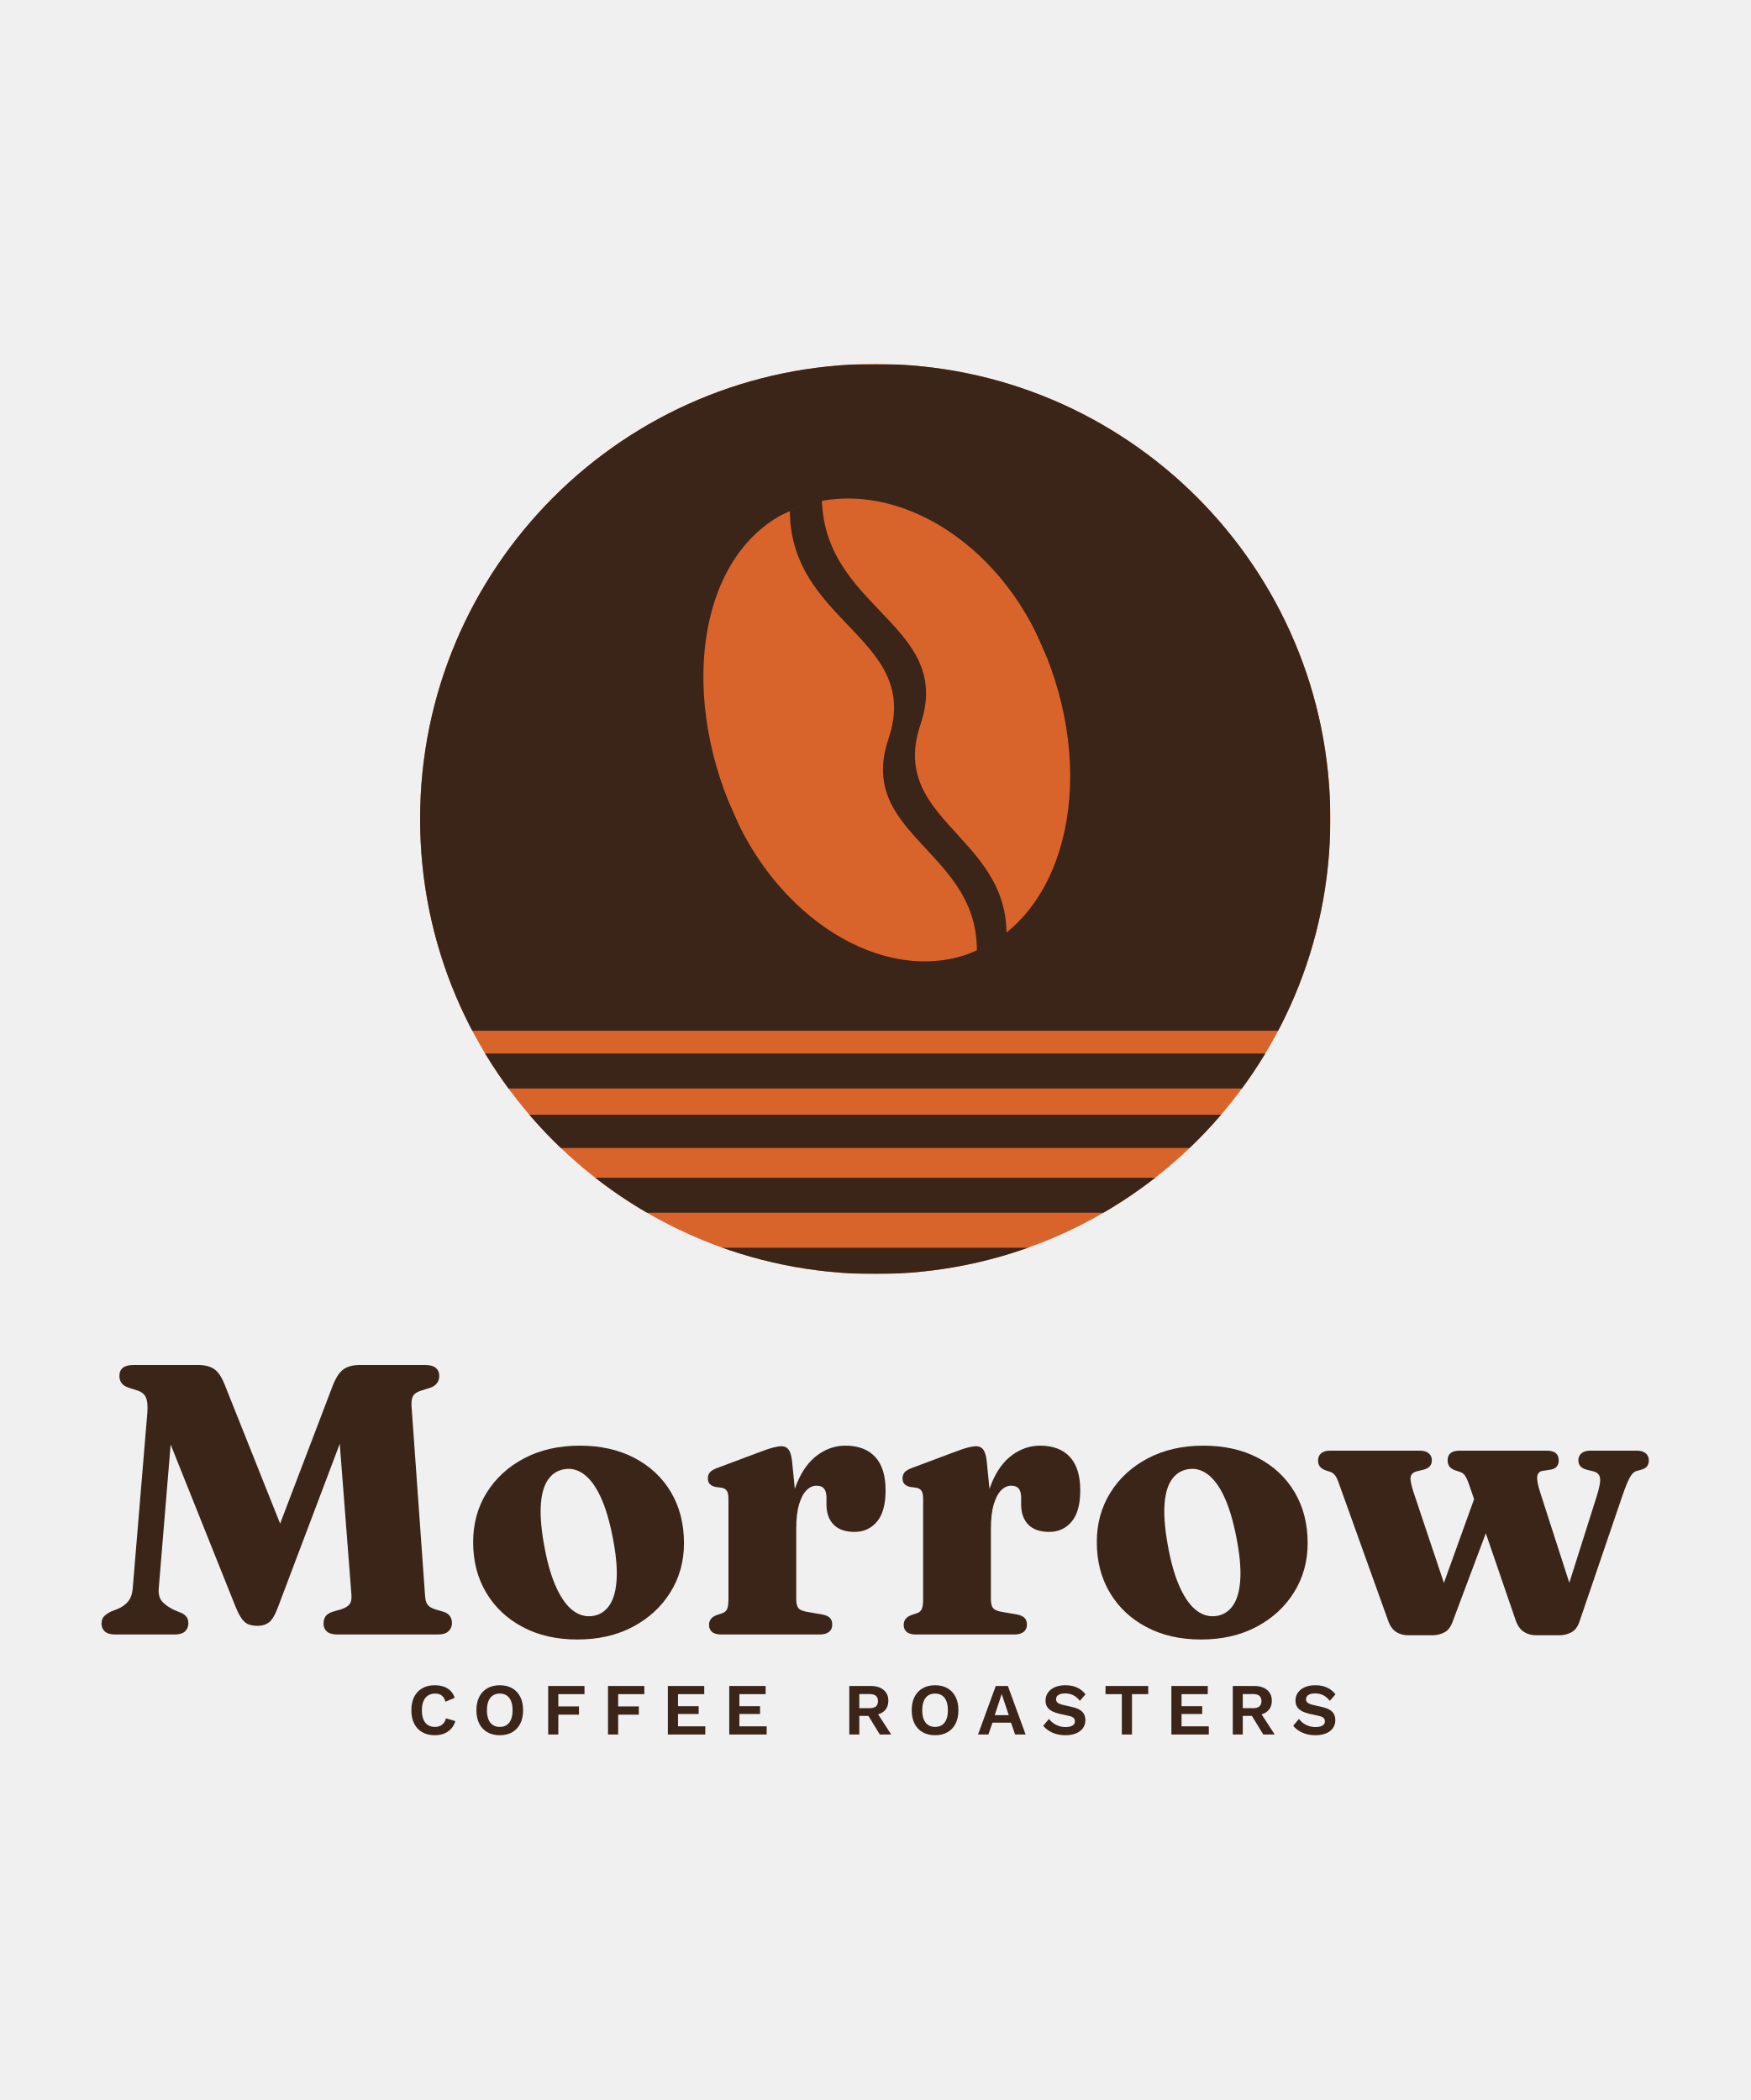
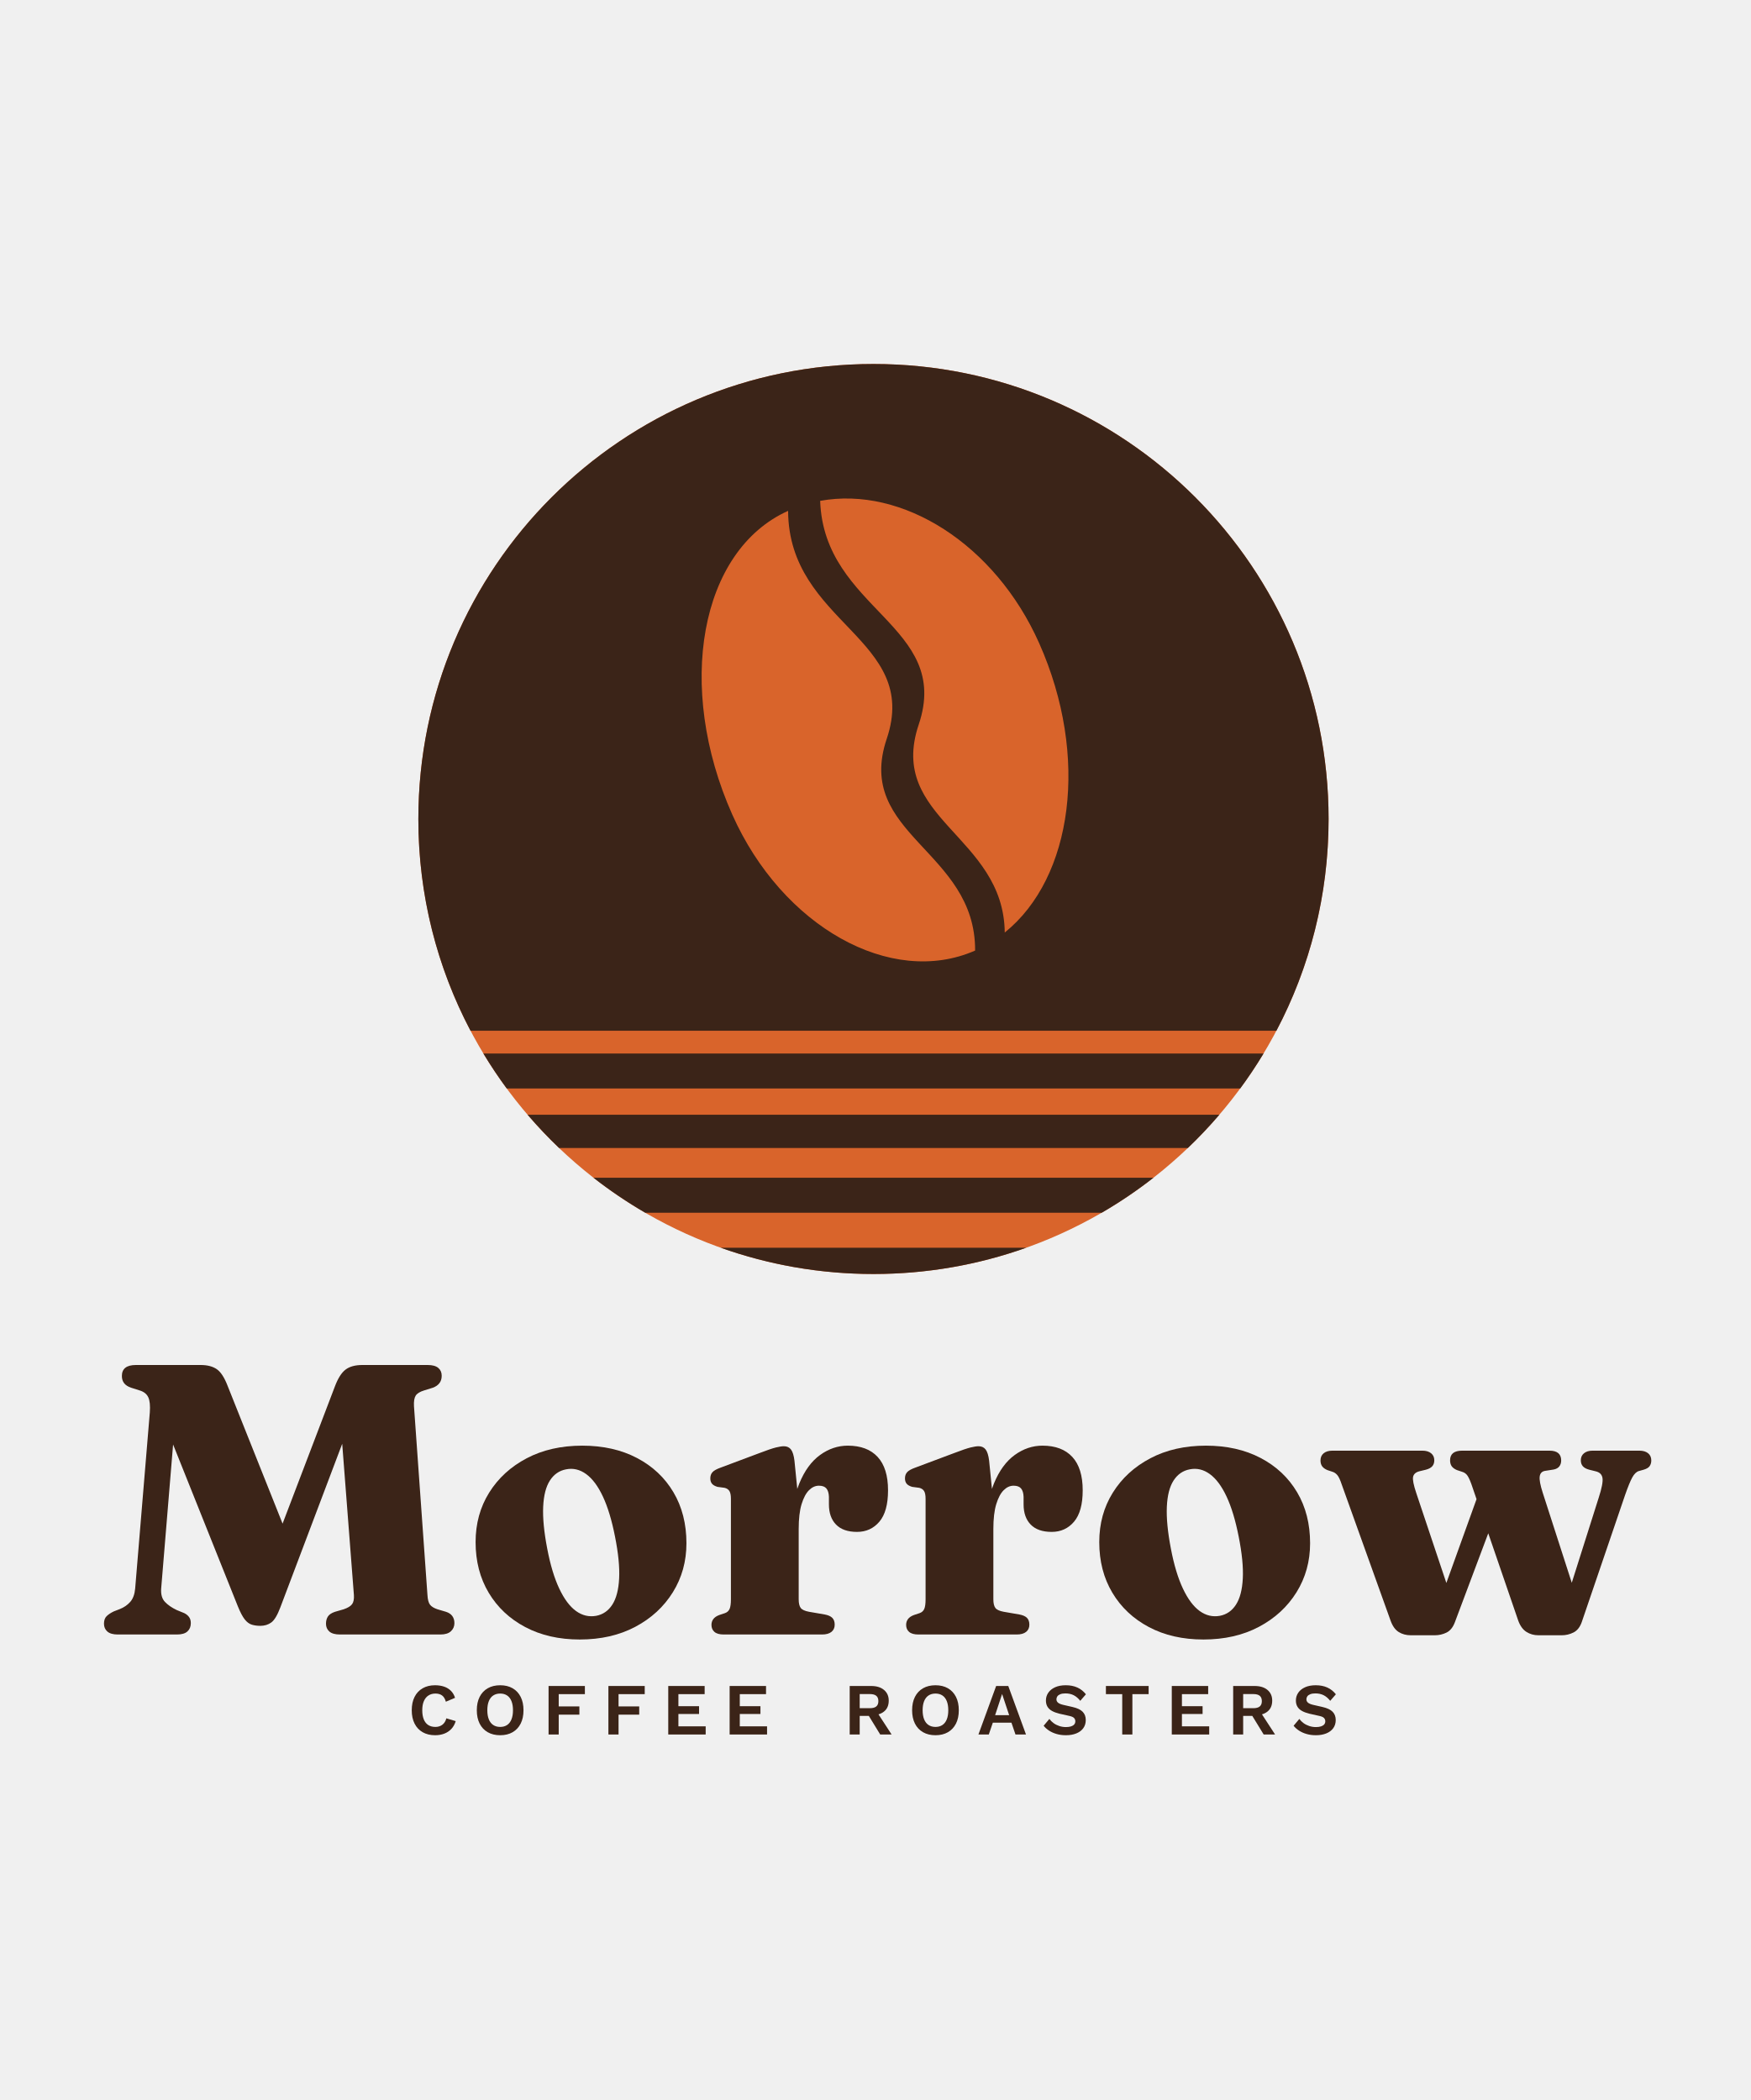
<svg xmlns="http://www.w3.org/2000/svg" width="1000" height="1200" viewBox="0 0 1000 1200">
-   <defs>
-     <clipPath id="vixl-group-clip-1">
-       <rect width="884" height="784" />
-     </clipPath>
-     <mask id="vixl-operand-2" maskUnits="userSpaceOnUse" x="0" y="0" width="520" height="520" mask-type="alpha">
-       <g transform="translate(260.0 260.0) rotate(0) scale(1 1) translate(-260.0 -260.0)">
-         <ellipse cx="260.0" cy="260.0" rx="260.0" ry="260.0" fill="rgb(59,36,24)" fill-opacity="1.0" stroke="rgb(0,0,0)" stroke-opacity="0.0" stroke-width="1" />
-       </g>
-     </mask>
-     <mask id="vixl-operand-3" maskUnits="userSpaceOnUse" x="0" y="0" width="520" height="520" mask-type="alpha">
-       <g transform="translate(267.0 208.5) rotate(336) scale(1 1) translate(-100.0 -136.5)">
-         <rect width="200" height="273" fill="rgb(59,36,24)" mask="url(#vixl-boolean-6)" />
-       </g>
-     </mask>
-     <mask id="vixl-operand-4" maskUnits="userSpaceOnUse" x="0" y="0" width="200" height="273" mask-type="alpha">
-       <g transform="translate(100.0 136.5) rotate(0) scale(1 1) translate(-100.0 -136.5)">
-         <svg width="200" height="273" viewBox="0 0 220 300" preserveAspectRatio="none">
-           <path d="M110 0 C171 0 220 63 220 140 C220 228 168 300 105 300 C47 300 0 237 0 160 C0 72 49 0 110 0 Z" fill="rgb(59,36,24)" fill-opacity="1.0" stroke="rgb(0,0,0)" stroke-opacity="0.0" stroke-width="0" />
-         </svg>
-       </g>
-     </mask>
-     <mask id="vixl-operand-5" maskUnits="userSpaceOnUse" x="0" y="0" width="200" height="273" mask-type="alpha">
-       <g transform="translate(100.0 136.5) rotate(0) scale(1 1) translate(-100.0 -136.5)">
-         <svg width="200" height="273" viewBox="0 0 220 300" preserveAspectRatio="none">
-           <path d="M116 -12 C72 60 156 104 108 156 C62 206 140 248 98 312 L118 312 C162 248 84 206 130 156 C178 104 94 60 138 -12 Z" fill="rgb(59,36,24)" fill-opacity="1.0" stroke="rgb(0,0,0)" stroke-opacity="0.0" stroke-width="1" />
-         </svg>
-       </g>
-     </mask>
-     <mask id="vixl-boolean-6" maskUnits="userSpaceOnUse" x="0" y="0" width="200" height="273">
-       <rect width="200" height="273" fill="white" mask="url(#vixl-operand-4)" />
-       <rect width="200" height="273" fill="black" mask="url(#vixl-operand-5)" />
-     </mask>
-     <mask id="vixl-operand-7" maskUnits="userSpaceOnUse" x="0" y="0" width="520" height="520" mask-type="alpha">
-       <g transform="translate(260.0 387.5) rotate(0) scale(1 1) translate(-260.0 -6.5)">
-         <rect width="520" height="13" rx="0" fill="rgb(59,36,24)" fill-opacity="1.0" stroke="rgb(0,0,0)" stroke-opacity="0.0" stroke-width="1" />
-       </g>
-     </mask>
-     <mask id="vixl-operand-8" maskUnits="userSpaceOnUse" x="0" y="0" width="520" height="520" mask-type="alpha">
-       <g transform="translate(260.0 421.5) rotate(0) scale(1 1) translate(-260.0 -7.5)">
-         <rect width="520" height="15" rx="0" fill="rgb(59,36,24)" fill-opacity="1.0" stroke="rgb(0,0,0)" stroke-opacity="0.0" stroke-width="1" />
-       </g>
-     </mask>
-     <mask id="vixl-operand-9" maskUnits="userSpaceOnUse" x="0" y="0" width="520" height="520" mask-type="alpha">
-       <g transform="translate(260.0 456.5) rotate(0) scale(1 1) translate(-260.0 -8.5)">
-         <rect width="520" height="17" rx="0" fill="rgb(59,36,24)" fill-opacity="1.0" stroke="rgb(0,0,0)" stroke-opacity="0.0" stroke-width="1" />
-       </g>
-     </mask>
-     <mask id="vixl-operand-10" maskUnits="userSpaceOnUse" x="0" y="0" width="520" height="520" mask-type="alpha">
-       <g transform="translate(260.0 495.0) rotate(0) scale(1 1) translate(-260.0 -10.0)">
-         <rect width="520" height="20" rx="0" fill="rgb(59,36,24)" fill-opacity="1.0" stroke="rgb(0,0,0)" stroke-opacity="0.0" stroke-width="1" />
-       </g>
-     </mask>
-     <mask id="vixl-boolean-11" maskUnits="userSpaceOnUse" x="0" y="0" width="520" height="520">
-       <rect width="520" height="520" fill="white" mask="url(#vixl-operand-2)" />
-       <rect width="520" height="520" fill="black" mask="url(#vixl-operand-3)" />
-       <rect width="520" height="520" fill="black" mask="url(#vixl-operand-7)" />
-       <rect width="520" height="520" fill="black" mask="url(#vixl-operand-8)" />
-       <rect width="520" height="520" fill="black" mask="url(#vixl-operand-9)" />
-       <rect width="520" height="520" fill="black" mask="url(#vixl-operand-10)" />
-     </mask>
-   </defs>
+   <defs />
  <g opacity="1.0" data-layer="s-lockup">
-     <g transform="translate(500.0 600.0) rotate(0) scale(1 1) translate(-442.0 -392.0)">
-       <g transform="scale(1.0 1.0)" clip-path="url(#vixl-group-clip-1)">
+     <g transform="translate(499.5 600.0) rotate(0) scale(1 1) translate(-444.5 -392.0)">
+       <g transform="scale(1.0 1.0)">
        <g opacity="1.0" data-layer="s-sun">
-           <g transform="translate(442.0 260.0) rotate(0) scale(1 1) translate(-260.0 -260.0)">
+           <g transform="translate(444.0 260.0) rotate(0) scale(1 1) translate(-260.0 -260.0)">
            <ellipse cx="260.0" cy="260.0" rx="260.0" ry="260.0" fill="rgb(217,100,43)" fill-opacity="1.0" stroke="rgb(0,0,0)" stroke-opacity="0.0" stroke-width="1" />
          </g>
        </g>
        <g opacity="1.0" data-layer="s-mark">
-           <g transform="translate(442.0 260.0) rotate(0) scale(1 1) translate(-260.0 -260.0)">
-             <rect width="520" height="520" fill="rgb(59,36,24)" mask="url(#vixl-boolean-11)" />
+           <g transform="translate(444.0 260.0) rotate(0) scale(1 1) translate(-260.0 -260.0)">
+             <path d="M520 260 C520 303.687 509.225 344.858 490.188 381 L29.812 381 C10.775 344.858 0 303.687 0 260 C0 116.406 116.406 0 260 0 C403.594 0 520 116.406 520 260 Z M482.855 394 C478.709 400.881 474.253 407.554 469.506 414 L50.494 414 C45.747 407.554 41.291 400.881 37.145 394 Z M457.589 429 C451.912 435.631 445.908 441.973 439.6 448 L80.4 448 C74.092 441.973 68.088 435.631 62.411 429 Z M419.941 465 C410.578 472.315 400.701 479.003 390.374 485 L129.626 485 C119.299 479.003 109.422 472.315 100.059 465 Z M347.246 505 C319.975 514.712 290.605 520 260 520 C229.395 520 200.025 514.712 172.754 505 Z M354.653 159.513 C329.455 102.916 276.494 69.581 229.547 78.208 C231.724 140.617 305.031 149.306 285.831 206.093 C267.691 260.038 334.384 269.454 335.002 324.872 C373.846 293.613 383.473 224.243 354.653 159.513 Z M179.347 257.487 C207.788 321.367 269.942 356.35 318.07 335.18 C318.336 277.887 249.121 269.062 267.56 214.227 C287.006 156.712 211.557 148.537 211.228 83.914 C160.774 106.616 146.83 184.452 179.347 257.487 Z" fill="rgb(59,36,24)" fill-rule="evenodd" />
          </g>
        </g>
        <g opacity="1.0" data-layer="s-word">
-           <g transform="translate(442.0 650.5) rotate(0) scale(1 1) translate(-442.0 -78.5)">
-             <svg width="884" height="157" viewBox="0 0 884 157" preserveAspectRatio="none" overflow="hidden">
-               <path d="M1025 432 902 404 1239 1288Q1263 1352 1294.5 1376.0Q1326 1400 1382 1400H1721Q1758 1400 1776.0 1385.0Q1794 1370 1794 1344Q1794 1321 1782.0 1305.5Q1770 1290 1748 1282L1703 1268Q1670 1258 1659.0 1241.0Q1648 1224 1650 1186L1720 205Q1722 169 1733.5 154.5Q1745 140 1772 131L1816 118Q1838 111 1849.0 96.0Q1860 81 1860 59Q1860 34 1842.0 17.0Q1824 0 1787 0H1266Q1228 0 1210.5 15.5Q1193 31 1193 56Q1193 78 1203.0 93.5Q1213 109 1240 118L1285 131Q1317 142 1328.5 157.5Q1340 173 1338 205L1259 1227L1370 1236L956 141Q933 80 909.0 62.5Q885 45 852 45Q828 45 808.0 51.0Q788 57 771.0 78.5Q754 100 735 147L313 1202L419 1229L337 238Q334 193 357.0 169.0Q380 145 418 127L457 111Q473 103 482.0 90.5Q491 78 491 59Q491 32 473.5 16.0Q456 0 419 0H112Q75 0 57.5 15.5Q40 31 40 56Q40 82 54.0 95.5Q68 109 91 120L122 132Q155 145 176.5 169.5Q198 194 202 239L278 1153Q282 1207 270.0 1232.5Q258 1258 225 1268L181 1282Q157 1290 145.0 1305.0Q133 1320 133 1343Q133 1400 206 1400H542Q594 1400 625.5 1378.5Q657 1357 682 1292Z" transform="matrix(0.11 0 0 -0.11 -4.4 154.0)" fill="rgb(59, 36, 24)" fill-opacity="1.0" stroke="rgb(0, 0, 0)" stroke-opacity="1.0" stroke-width="0.0" paint-order="stroke fill" />
-               <path d="M614 981Q776 981 898.0 917.0Q1020 853 1087.5 739.0Q1155 625 1155 474Q1155 333 1084.5 219.5Q1014 106 889.5 40.0Q765 -26 601 -26Q440 -26 318.0 38.5Q196 103 128.0 217.0Q60 331 60 480Q60 624 130.5 737.0Q201 850 325.5 915.5Q450 981 614 981ZM686 97Q739 107 770.0 155.0Q801 203 805.5 291.0Q810 379 784 509Q759 636 721.0 717.0Q683 798 634.0 833.5Q585 869 530 858Q477 848 446.0 800.0Q415 752 411.0 664.0Q407 576 432 446Q456 320 494.5 238.5Q533 157 581.5 122.0Q630 87 686 97Z" transform="matrix(0.11 0 0 -0.11 205.7 154.0)" fill="rgb(59, 36, 24)" fill-opacity="1.0" stroke="rgb(0, 0, 0)" stroke-opacity="1.0" stroke-width="0.0" paint-order="stroke fill" />
-               <path d="M484 538Q484 687 524.5 785.5Q565 884 632.0 932.5Q699 981 776 981Q877 981 931.0 922.5Q985 864 985 749Q985 639 940.0 586.0Q895 533 824 533Q752 533 715.0 571.0Q678 609 678 676V715Q677 744 665.0 758.5Q653 773 626 773Q598 773 574.5 749.5Q551 726 536.0 677.0Q521 628 521 548ZM499 903 521 683V183Q521 152 531.5 138.0Q542 124 575 118L656 104Q683 99 695.5 86.5Q708 74 708 51Q708 27 691.0 13.5Q674 0 642 0H132Q99 0 83.5 13.5Q68 27 68 50Q68 67 77.5 80.0Q87 93 108 101L138 111Q155 117 162.0 132.5Q169 148 169 183V705Q169 733 161.0 745.5Q153 758 136 762L99 767Q79 773 70.5 783.5Q62 794 62 811Q62 831 73.5 843.5Q85 856 116 867L316 942Q376 965 402.5 971.5Q429 978 444 978Q468 978 481.0 961.0Q494 944 499 903Z" transform="matrix(0.11 0 0 -0.11 339.57 154.0)" fill="rgb(59, 36, 24)" fill-opacity="1.0" stroke="rgb(0, 0, 0)" stroke-opacity="1.0" stroke-width="0.0" paint-order="stroke fill" />
-               <path d="M484 538Q484 687 524.5 785.5Q565 884 632.0 932.5Q699 981 776 981Q877 981 931.0 922.5Q985 864 985 749Q985 639 940.0 586.0Q895 533 824 533Q752 533 715.0 571.0Q678 609 678 676V715Q677 744 665.0 758.5Q653 773 626 773Q598 773 574.5 749.5Q551 726 536.0 677.0Q521 628 521 548ZM499 903 521 683V183Q521 152 531.5 138.0Q542 124 575 118L656 104Q683 99 695.5 86.5Q708 74 708 51Q708 27 691.0 13.5Q674 0 642 0H132Q99 0 83.5 13.5Q68 27 68 50Q68 67 77.5 80.0Q87 93 108 101L138 111Q155 117 162.0 132.5Q169 148 169 183V705Q169 733 161.0 745.5Q153 758 136 762L99 767Q79 773 70.5 783.5Q62 794 62 811Q62 831 73.5 843.5Q85 856 116 867L316 942Q376 965 402.5 971.5Q429 978 444 978Q468 978 481.0 961.0Q494 944 499 903Z" transform="matrix(0.11 0 0 -0.11 450.78 154.0)" fill="rgb(59, 36, 24)" fill-opacity="1.0" stroke="rgb(0, 0, 0)" stroke-opacity="1.0" stroke-width="0.0" paint-order="stroke fill" />
-               <path d="M614 981Q776 981 898.0 917.0Q1020 853 1087.5 739.0Q1155 625 1155 474Q1155 333 1084.5 219.5Q1014 106 889.5 40.0Q765 -26 601 -26Q440 -26 318.0 38.5Q196 103 128.0 217.0Q60 331 60 480Q60 624 130.5 737.0Q201 850 325.5 915.5Q450 981 614 981ZM686 97Q739 107 770.0 155.0Q801 203 805.5 291.0Q810 379 784 509Q759 636 721.0 717.0Q683 798 634.0 833.5Q585 869 530 858Q477 848 446.0 800.0Q415 752 411.0 664.0Q407 576 432 446Q456 320 494.5 238.5Q533 157 581.5 122.0Q630 87 686 97Z" transform="matrix(0.11 0 0 -0.11 561.99 154.0)" fill="rgb(59, 36, 24)" fill-opacity="1.0" stroke="rgb(0, 0, 0)" stroke-opacity="1.0" stroke-width="0.0" paint-order="stroke fill" />
-               <path d="M597 -4H472Q436 -4 409.0 13.0Q382 30 367 72L113 780Q101 816 90.0 828.5Q79 841 66 845L39 854Q20 862 11.5 874.0Q3 886 3 904Q3 928 19.5 941.5Q36 955 65 955H532Q561 955 577.5 941.5Q594 928 594 905Q594 886 583.5 874.0Q573 862 550 856L517 848Q489 841 484.0 819.5Q479 798 501 733L685 183L602 116L840 777L943 709L701 64Q686 24 657.5 10.0Q629 -4 597 -4ZM1256 -4H1135Q1100 -4 1072.5 13.5Q1045 31 1030 72L786 783Q773 818 763.0 829.5Q753 841 739 845L712 854Q693 862 684.5 874.0Q676 886 676 905Q676 955 739 955H1192Q1253 955 1253 904Q1253 886 1243.5 873.5Q1234 861 1214 857L1169 850Q1145 846 1141.5 821.0Q1138 796 1157 737L1336 182L1259 114L1448 711Q1472 785 1467.5 813.0Q1463 841 1431 848L1399 856Q1376 862 1365.5 874.0Q1355 886 1355 905Q1355 928 1371.5 941.5Q1388 955 1416 955H1659Q1688 955 1704.5 941.5Q1721 928 1721 904Q1721 888 1713.0 875.5Q1705 863 1681 856L1656 849Q1637 843 1622.0 815.5Q1607 788 1585 725L1360 65Q1346 25 1317.0 10.5Q1288 -4 1256 -4Z" transform="matrix(0.11 0 0 -0.11 694.65 154.0)" fill="rgb(59, 36, 24)" fill-opacity="1.0" stroke="rgb(0, 0, 0)" stroke-opacity="1.0" stroke-width="0.0" paint-order="stroke fill" />
+           <g transform="translate(444.5 650.5) rotate(0) scale(1 1) translate(-444.5 -78.5)">
+             <svg width="889" height="157" viewBox="0 0 889 157" preserveAspectRatio="none" overflow="hidden">
+               <path d="M1025 432 902 404 1239 1288Q1263 1352 1294.5 1376.0Q1326 1400 1382 1400H1721Q1758 1400 1776.0 1385.0Q1794 1370 1794 1344Q1794 1321 1782.0 1305.5Q1770 1290 1748 1282L1703 1268Q1670 1258 1659.0 1241.0Q1648 1224 1650 1186L1720 205Q1722 169 1733.5 154.5Q1745 140 1772 131L1816 118Q1838 111 1849.0 96.0Q1860 81 1860 59Q1860 34 1842.0 17.0Q1824 0 1787 0H1266Q1228 0 1210.5 15.5Q1193 31 1193 56Q1193 78 1203.0 93.5Q1213 109 1240 118L1285 131Q1317 142 1328.5 157.5Q1340 173 1338 205L1259 1227L1370 1236L956 141Q933 80 909.0 62.5Q885 45 852 45Q828 45 808.0 51.0Q788 57 771.0 78.5Q754 100 735 147L313 1202L419 1229L337 238Q334 193 357.0 169.0Q380 145 418 127L457 111Q473 103 482.0 90.5Q491 78 491 59Q491 32 473.5 16.0Q456 0 419 0H112Q75 0 57.5 15.5Q40 31 40 56Q40 82 54.0 95.5Q68 109 91 120L122 132Q155 145 176.5 169.5Q198 194 202 239L278 1153Q282 1207 270.0 1232.5Q258 1258 225 1268L181 1282Q157 1290 145.0 1305.0Q133 1320 133 1343Q133 1400 206 1400H542Q594 1400 625.5 1378.5Q657 1357 682 1292Z" transform="matrix(0.11 0 0 -0.11 0.0 154.0)" fill="rgb(59, 36, 24)" fill-opacity="1.0" stroke="rgb(0, 0, 0)" stroke-opacity="1.0" stroke-width="0.0" paint-order="stroke fill" />
+               <path d="M614 981Q776 981 898.0 917.0Q1020 853 1087.5 739.0Q1155 625 1155 474Q1155 333 1084.5 219.5Q1014 106 889.5 40.0Q765 -26 601 -26Q440 -26 318.0 38.5Q196 103 128.0 217.0Q60 331 60 480Q60 624 130.5 737.0Q201 850 325.5 915.5Q450 981 614 981ZM686 97Q739 107 770.0 155.0Q801 203 805.5 291.0Q810 379 784 509Q759 636 721.0 717.0Q683 798 634.0 833.5Q585 869 530 858Q477 848 446.0 800.0Q415 752 411.0 664.0Q407 576 432 446Q456 320 494.5 238.5Q533 157 581.5 122.0Q630 87 686 97Z" transform="matrix(0.11 0 0 -0.11 210.1 154.0)" fill="rgb(59, 36, 24)" fill-opacity="1.0" stroke="rgb(0, 0, 0)" stroke-opacity="1.0" stroke-width="0.0" paint-order="stroke fill" />
+               <path d="M484 538Q484 687 524.5 785.5Q565 884 632.0 932.5Q699 981 776 981Q877 981 931.0 922.5Q985 864 985 749Q985 639 940.0 586.0Q895 533 824 533Q752 533 715.0 571.0Q678 609 678 676V715Q677 744 665.0 758.5Q653 773 626 773Q598 773 574.5 749.5Q551 726 536.0 677.0Q521 628 521 548ZM499 903 521 683V183Q521 152 531.5 138.0Q542 124 575 118L656 104Q683 99 695.5 86.5Q708 74 708 51Q708 27 691.0 13.5Q674 0 642 0H132Q99 0 83.5 13.5Q68 27 68 50Q68 67 77.5 80.0Q87 93 108 101L138 111Q155 117 162.0 132.5Q169 148 169 183V705Q169 733 161.0 745.5Q153 758 136 762L99 767Q79 773 70.5 783.5Q62 794 62 811Q62 831 73.5 843.5Q85 856 116 867L316 942Q376 965 402.5 971.5Q429 978 444 978Q468 978 481.0 961.0Q494 944 499 903Z" transform="matrix(0.11 0 0 -0.11 343.97 154.0)" fill="rgb(59, 36, 24)" fill-opacity="1.0" stroke="rgb(0, 0, 0)" stroke-opacity="1.0" stroke-width="0.0" paint-order="stroke fill" />
+               <path d="M484 538Q484 687 524.5 785.5Q565 884 632.0 932.5Q699 981 776 981Q877 981 931.0 922.5Q985 864 985 749Q985 639 940.0 586.0Q895 533 824 533Q752 533 715.0 571.0Q678 609 678 676V715Q677 744 665.0 758.5Q653 773 626 773Q598 773 574.5 749.5Q551 726 536.0 677.0Q521 628 521 548ZM499 903 521 683V183Q521 152 531.5 138.0Q542 124 575 118L656 104Q683 99 695.5 86.5Q708 74 708 51Q708 27 691.0 13.5Q674 0 642 0H132Q99 0 83.5 13.5Q68 27 68 50Q68 67 77.5 80.0Q87 93 108 101L138 111Q155 117 162.0 132.5Q169 148 169 183V705Q169 733 161.0 745.5Q153 758 136 762L99 767Q79 773 70.5 783.5Q62 794 62 811Q62 831 73.5 843.5Q85 856 116 867L316 942Q376 965 402.5 971.5Q429 978 444 978Q468 978 481.0 961.0Q494 944 499 903Z" transform="matrix(0.11 0 0 -0.11 455.18 154.0)" fill="rgb(59, 36, 24)" fill-opacity="1.0" stroke="rgb(0, 0, 0)" stroke-opacity="1.0" stroke-width="0.0" paint-order="stroke fill" />
+               <path d="M614 981Q776 981 898.0 917.0Q1020 853 1087.5 739.0Q1155 625 1155 474Q1155 333 1084.5 219.5Q1014 106 889.5 40.0Q765 -26 601 -26Q440 -26 318.0 38.5Q196 103 128.0 217.0Q60 331 60 480Q60 624 130.5 737.0Q201 850 325.5 915.5Q450 981 614 981ZM686 97Q739 107 770.0 155.0Q801 203 805.5 291.0Q810 379 784 509Q759 636 721.0 717.0Q683 798 634.0 833.5Q585 869 530 858Q477 848 446.0 800.0Q415 752 411.0 664.0Q407 576 432 446Q456 320 494.5 238.5Q533 157 581.5 122.0Q630 87 686 97Z" transform="matrix(0.11 0 0 -0.11 566.39 154.0)" fill="rgb(59, 36, 24)" fill-opacity="1.0" stroke="rgb(0, 0, 0)" stroke-opacity="1.0" stroke-width="0.0" paint-order="stroke fill" />
+               <path d="M597 -4H472Q436 -4 409.0 13.0Q382 30 367 72L113 780Q101 816 90.0 828.5Q79 841 66 845L39 854Q20 862 11.5 874.0Q3 886 3 904Q3 928 19.5 941.5Q36 955 65 955H532Q561 955 577.5 941.5Q594 928 594 905Q594 886 583.5 874.0Q573 862 550 856L517 848Q489 841 484.0 819.5Q479 798 501 733L685 183L602 116L840 777L943 709L701 64Q686 24 657.5 10.0Q629 -4 597 -4ZM1256 -4H1135Q1100 -4 1072.5 13.5Q1045 31 1030 72L786 783Q773 818 763.0 829.5Q753 841 739 845L712 854Q693 862 684.5 874.0Q676 886 676 905Q676 955 739 955H1192Q1253 955 1253 904Q1253 886 1243.5 873.5Q1234 861 1214 857L1169 850Q1145 846 1141.5 821.0Q1138 796 1157 737L1336 182L1259 114L1448 711Q1472 785 1467.5 813.0Q1463 841 1431 848L1399 856Q1376 862 1365.5 874.0Q1355 886 1355 905Q1355 928 1371.5 941.5Q1388 955 1416 955H1659Q1688 955 1704.5 941.5Q1721 928 1721 904Q1721 888 1713.0 875.5Q1705 863 1681 856L1656 849Q1637 843 1622.0 815.5Q1607 788 1585 725L1360 65Q1346 25 1317.0 10.5Q1288 -4 1256 -4Z" transform="matrix(0.11 0 0 -0.11 699.05 154.0)" fill="rgb(59, 36, 24)" fill-opacity="1.0" stroke="rgb(0, 0, 0)" stroke-opacity="1.0" stroke-width="0.0" paint-order="stroke fill" />
            </svg>
          </g>
        </g>
        <g opacity="1.0" data-layer="s-tag">
-           <g transform="translate(442.0 769.5) rotate(0) scale(1 1) translate(-265.0 -14.5)">
-             <svg width="530" height="29" viewBox="0 0 530 29" preserveAspectRatio="none" overflow="hidden">
-               <path d="M651 182Q632 118 591.0 75.0Q550 32 494.0 11.0Q438 -10 371 -10Q273 -10 201.5 31.0Q130 72 91.5 148.0Q53 224 53 330Q53 436 91.5 512.0Q130 588 201.5 629.0Q273 670 369 670Q437 670 492.0 651.5Q547 633 585.5 594.5Q624 556 642 499L517 446Q500 506 465.0 531.5Q430 557 375 557Q321 557 280.5 531.0Q240 505 218.0 454.5Q196 404 196 330Q196 257 216.5 206.0Q237 155 277.0 129.0Q317 103 375 103Q429 103 468.5 132.0Q508 161 524 220Z" transform="matrix(0.042 0 0 -0.042 -2.226 28.14)" fill="rgb(59, 36, 24)" fill-opacity="1.0" stroke="rgb(0, 0, 0)" stroke-opacity="1.0" stroke-width="0.0" paint-order="stroke fill" />
-               <path d="M371 670Q469 670 540.0 629.0Q611 588 649.5 512.0Q688 436 688 330Q688 224 649.5 148.0Q611 72 540.0 31.0Q469 -10 371 -10Q273 -10 201.5 31.0Q130 72 91.5 148.0Q53 224 53 330Q53 436 91.5 512.0Q130 588 201.5 629.0Q273 670 371 670ZM371 557Q316 557 276.5 531.0Q237 505 216.5 454.0Q196 403 196 330Q196 257 216.5 206.0Q237 155 276.5 129.0Q316 103 371 103Q426 103 465.0 129.0Q504 155 524.5 206.0Q545 257 545 330Q545 403 524.5 454.0Q504 505 465.0 531.0Q426 557 371 557Z" transform="matrix(0.042 0 0 -0.042 34.944 28.14)" fill="rgb(59, 36, 24)" fill-opacity="1.0" stroke="rgb(0, 0, 0)" stroke-opacity="1.0" stroke-width="0.0" paint-order="stroke fill" />
-               <path d="M580 549H224V382H505V270H224V0H86V660H580Z" transform="matrix(0.042 0 0 -0.042 74.55 28.14)" fill="rgb(59, 36, 24)" fill-opacity="1.0" stroke="rgb(0, 0, 0)" stroke-opacity="1.0" stroke-width="0.0" paint-order="stroke fill" />
-               <path d="M580 549H224V382H505V270H224V0H86V660H580Z" transform="matrix(0.042 0 0 -0.042 108.738 28.14)" fill="rgb(59, 36, 24)" fill-opacity="1.0" stroke="rgb(0, 0, 0)" stroke-opacity="1.0" stroke-width="0.0" paint-order="stroke fill" />
-               <path d="M86 0V660H581V549H224V385H505V279H224V111H595V0Z" transform="matrix(0.042 0 0 -0.042 142.926 28.14)" fill="rgb(59, 36, 24)" fill-opacity="1.0" stroke="rgb(0, 0, 0)" stroke-opacity="1.0" stroke-width="0.0" paint-order="stroke fill" />
-               <path d="M86 0V660H581V549H224V385H505V279H224V111H595V0Z" transform="matrix(0.042 0 0 -0.042 177.996 28.14)" fill="rgb(59, 36, 24)" fill-opacity="1.0" stroke="rgb(0, 0, 0)" stroke-opacity="1.0" stroke-width="0.0" paint-order="stroke fill" />
-               <path d="M377 660Q489 660 553.0 606.0Q617 552 617 461Q617 364 553.0 312.5Q489 261 378 261L364 253H222V0H86V660ZM361 358Q419 358 447.5 381.5Q476 405 476 454Q476 503 447.5 526.5Q419 550 361 550H222V358ZM442 329 656 0H501L324 289Z" transform="matrix(0.042 0 0 -0.042 246.582 28.14)" fill="rgb(59, 36, 24)" fill-opacity="1.0" stroke="rgb(0, 0, 0)" stroke-opacity="1.0" stroke-width="0.0" paint-order="stroke fill" />
-               <path d="M371 670Q469 670 540.0 629.0Q611 588 649.5 512.0Q688 436 688 330Q688 224 649.5 148.0Q611 72 540.0 31.0Q469 -10 371 -10Q273 -10 201.5 31.0Q130 72 91.5 148.0Q53 224 53 330Q53 436 91.5 512.0Q130 588 201.5 629.0Q273 670 371 670ZM371 557Q316 557 276.5 531.0Q237 505 216.5 454.0Q196 403 196 330Q196 257 216.5 206.0Q237 155 276.5 129.0Q316 103 371 103Q426 103 465.0 129.0Q504 155 524.5 206.0Q545 257 545 330Q545 403 524.5 454.0Q504 505 465.0 531.0Q426 557 371 557Z" transform="matrix(0.042 0 0 -0.042 283.626 28.14)" fill="rgb(59, 36, 24)" fill-opacity="1.0" stroke="rgb(0, 0, 0)" stroke-opacity="1.0" stroke-width="0.0" paint-order="stroke fill" />
-               <path d="M659 0H516L461 161H208L153 0H12L253 660H418ZM239 263H430L334 551Z" transform="matrix(0.042 0 0 -0.042 323.232 28.14)" fill="rgb(59, 36, 24)" fill-opacity="1.0" stroke="rgb(0, 0, 0)" stroke-opacity="1.0" stroke-width="0.0" paint-order="stroke fill" />
-               <path d="M327 670Q417 670 485.0 639.0Q553 608 601 547L524 458Q483 510 434.5 534.5Q386 559 322 559Q280 559 252.5 548.0Q225 537 212.5 519.0Q200 501 200 479Q200 452 221.0 433.5Q242 415 293 403L416 375Q514 353 556.5 309.5Q599 266 599 197Q599 132 565.0 85.5Q531 39 470.0 14.5Q409 -10 330 -10Q261 -10 203.5 6.5Q146 23 101.0 52.0Q56 81 26 119L104 212Q127 180 161.0 155.0Q195 130 238.5 115.5Q282 101 330 101Q371 101 399.5 110.5Q428 120 442.5 137.5Q457 155 457 180Q457 206 439.5 224.5Q422 243 375 253L241 283Q183 297 141.5 319.5Q100 342 78.5 377.5Q57 413 57 462Q57 521 89.0 568.0Q121 615 181.5 642.5Q242 670 327 670Z" transform="matrix(0.042 0 0 -0.042 359.898 28.14)" fill="rgb(59, 36, 24)" fill-opacity="1.0" stroke="rgb(0, 0, 0)" stroke-opacity="1.0" stroke-width="0.0" paint-order="stroke fill" />
-               <path d="M608 660V549H387V0H249V549H27V660Z" transform="matrix(0.042 0 0 -0.042 395.43 28.14)" fill="rgb(59, 36, 24)" fill-opacity="1.0" stroke="rgb(0, 0, 0)" stroke-opacity="1.0" stroke-width="0.0" paint-order="stroke fill" />
-               <path d="M86 0V660H581V549H224V385H505V279H224V111H595V0Z" transform="matrix(0.042 0 0 -0.042 430.584 28.14)" fill="rgb(59, 36, 24)" fill-opacity="1.0" stroke="rgb(0, 0, 0)" stroke-opacity="1.0" stroke-width="0.0" paint-order="stroke fill" />
-               <path d="M377 660Q489 660 553.0 606.0Q617 552 617 461Q617 364 553.0 312.5Q489 261 378 261L364 253H222V0H86V660ZM361 358Q419 358 447.5 381.5Q476 405 476 454Q476 503 447.5 526.5Q419 550 361 550H222V358ZM442 329 656 0H501L324 289Z" transform="matrix(0.042 0 0 -0.042 465.654 28.14)" fill="rgb(59, 36, 24)" fill-opacity="1.0" stroke="rgb(0, 0, 0)" stroke-opacity="1.0" stroke-width="0.0" paint-order="stroke fill" />
-               <path d="M327 670Q417 670 485.0 639.0Q553 608 601 547L524 458Q483 510 434.5 534.5Q386 559 322 559Q280 559 252.5 548.0Q225 537 212.5 519.0Q200 501 200 479Q200 452 221.0 433.5Q242 415 293 403L416 375Q514 353 556.5 309.5Q599 266 599 197Q599 132 565.0 85.5Q531 39 470.0 14.5Q409 -10 330 -10Q261 -10 203.5 6.5Q146 23 101.0 52.0Q56 81 26 119L104 212Q127 180 161.0 155.0Q195 130 238.5 115.5Q282 101 330 101Q371 101 399.5 110.5Q428 120 442.5 137.5Q457 155 457 180Q457 206 439.5 224.5Q422 243 375 253L241 283Q183 297 141.5 319.5Q100 342 78.5 377.5Q57 413 57 462Q57 521 89.0 568.0Q121 615 181.5 642.5Q242 670 327 670Z" transform="matrix(0.042 0 0 -0.042 502.698 28.14)" fill="rgb(59, 36, 24)" fill-opacity="1.0" stroke="rgb(0, 0, 0)" stroke-opacity="1.0" stroke-width="0.0" paint-order="stroke fill" />
+           <g transform="translate(444.0 769.5) rotate(0) scale(1 1) translate(-266.0 -14.5)">
+             <svg width="532" height="29" viewBox="0 0 532 29" preserveAspectRatio="none" overflow="hidden">
+               <path d="M651 182Q632 118 591.0 75.0Q550 32 494.0 11.0Q438 -10 371 -10Q273 -10 201.5 31.0Q130 72 91.5 148.0Q53 224 53 330Q53 436 91.5 512.0Q130 588 201.5 629.0Q273 670 369 670Q437 670 492.0 651.5Q547 633 585.5 594.5Q624 556 642 499L517 446Q500 506 465.0 531.5Q430 557 375 557Q321 557 280.5 531.0Q240 505 218.0 454.5Q196 404 196 330Q196 257 216.5 206.0Q237 155 277.0 129.0Q317 103 375 103Q429 103 468.5 132.0Q508 161 524 220Z" transform="matrix(0.042 0 0 -0.042 0.0 28.14)" fill="rgb(59, 36, 24)" fill-opacity="1.0" stroke="rgb(0, 0, 0)" stroke-opacity="1.0" stroke-width="0.0" paint-order="stroke fill" />
+               <path d="M371 670Q469 670 540.0 629.0Q611 588 649.5 512.0Q688 436 688 330Q688 224 649.5 148.0Q611 72 540.0 31.0Q469 -10 371 -10Q273 -10 201.5 31.0Q130 72 91.5 148.0Q53 224 53 330Q53 436 91.5 512.0Q130 588 201.5 629.0Q273 670 371 670ZM371 557Q316 557 276.5 531.0Q237 505 216.5 454.0Q196 403 196 330Q196 257 216.5 206.0Q237 155 276.5 129.0Q316 103 371 103Q426 103 465.0 129.0Q504 155 524.5 206.0Q545 257 545 330Q545 403 524.5 454.0Q504 505 465.0 531.0Q426 557 371 557Z" transform="matrix(0.042 0 0 -0.042 37.17 28.14)" fill="rgb(59, 36, 24)" fill-opacity="1.0" stroke="rgb(0, 0, 0)" stroke-opacity="1.0" stroke-width="0.0" paint-order="stroke fill" />
+               <path d="M580 549H224V382H505V270H224V0H86V660H580Z" transform="matrix(0.042 0 0 -0.042 76.776 28.14)" fill="rgb(59, 36, 24)" fill-opacity="1.0" stroke="rgb(0, 0, 0)" stroke-opacity="1.0" stroke-width="0.0" paint-order="stroke fill" />
+               <path d="M580 549H224V382H505V270H224V0H86V660H580Z" transform="matrix(0.042 0 0 -0.042 110.964 28.14)" fill="rgb(59, 36, 24)" fill-opacity="1.0" stroke="rgb(0, 0, 0)" stroke-opacity="1.0" stroke-width="0.0" paint-order="stroke fill" />
+               <path d="M86 0V660H581V549H224V385H505V279H224V111H595V0Z" transform="matrix(0.042 0 0 -0.042 145.152 28.14)" fill="rgb(59, 36, 24)" fill-opacity="1.0" stroke="rgb(0, 0, 0)" stroke-opacity="1.0" stroke-width="0.0" paint-order="stroke fill" />
+               <path d="M86 0V660H581V549H224V385H505V279H224V111H595V0Z" transform="matrix(0.042 0 0 -0.042 180.222 28.14)" fill="rgb(59, 36, 24)" fill-opacity="1.0" stroke="rgb(0, 0, 0)" stroke-opacity="1.0" stroke-width="0.0" paint-order="stroke fill" />
+               <path d="M377 660Q489 660 553.0 606.0Q617 552 617 461Q617 364 553.0 312.5Q489 261 378 261L364 253H222V0H86V660ZM361 358Q419 358 447.5 381.5Q476 405 476 454Q476 503 447.5 526.5Q419 550 361 550H222V358ZM442 329 656 0H501L324 289Z" transform="matrix(0.042 0 0 -0.042 248.808 28.14)" fill="rgb(59, 36, 24)" fill-opacity="1.0" stroke="rgb(0, 0, 0)" stroke-opacity="1.0" stroke-width="0.0" paint-order="stroke fill" />
+               <path d="M371 670Q469 670 540.0 629.0Q611 588 649.5 512.0Q688 436 688 330Q688 224 649.5 148.0Q611 72 540.0 31.0Q469 -10 371 -10Q273 -10 201.5 31.0Q130 72 91.5 148.0Q53 224 53 330Q53 436 91.5 512.0Q130 588 201.5 629.0Q273 670 371 670ZM371 557Q316 557 276.5 531.0Q237 505 216.5 454.0Q196 403 196 330Q196 257 216.5 206.0Q237 155 276.5 129.0Q316 103 371 103Q426 103 465.0 129.0Q504 155 524.5 206.0Q545 257 545 330Q545 403 524.5 454.0Q504 505 465.0 531.0Q426 557 371 557Z" transform="matrix(0.042 0 0 -0.042 285.852 28.14)" fill="rgb(59, 36, 24)" fill-opacity="1.0" stroke="rgb(0, 0, 0)" stroke-opacity="1.0" stroke-width="0.0" paint-order="stroke fill" />
+               <path d="M659 0H516L461 161H208L153 0H12L253 660H418ZM239 263H430L334 551Z" transform="matrix(0.042 0 0 -0.042 325.458 28.14)" fill="rgb(59, 36, 24)" fill-opacity="1.0" stroke="rgb(0, 0, 0)" stroke-opacity="1.0" stroke-width="0.0" paint-order="stroke fill" />
+               <path d="M327 670Q417 670 485.0 639.0Q553 608 601 547L524 458Q483 510 434.5 534.5Q386 559 322 559Q280 559 252.5 548.0Q225 537 212.5 519.0Q200 501 200 479Q200 452 221.0 433.5Q242 415 293 403L416 375Q514 353 556.5 309.5Q599 266 599 197Q599 132 565.0 85.5Q531 39 470.0 14.5Q409 -10 330 -10Q261 -10 203.5 6.5Q146 23 101.0 52.0Q56 81 26 119L104 212Q127 180 161.0 155.0Q195 130 238.5 115.5Q282 101 330 101Q371 101 399.5 110.5Q428 120 442.5 137.5Q457 155 457 180Q457 206 439.5 224.5Q422 243 375 253L241 283Q183 297 141.5 319.5Q100 342 78.5 377.5Q57 413 57 462Q57 521 89.0 568.0Q121 615 181.5 642.5Q242 670 327 670Z" transform="matrix(0.042 0 0 -0.042 362.124 28.14)" fill="rgb(59, 36, 24)" fill-opacity="1.0" stroke="rgb(0, 0, 0)" stroke-opacity="1.0" stroke-width="0.0" paint-order="stroke fill" />
+               <path d="M608 660V549H387V0H249V549H27V660Z" transform="matrix(0.042 0 0 -0.042 397.656 28.14)" fill="rgb(59, 36, 24)" fill-opacity="1.0" stroke="rgb(0, 0, 0)" stroke-opacity="1.0" stroke-width="0.0" paint-order="stroke fill" />
+               <path d="M86 0V660H581V549H224V385H505V279H224V111H595V0Z" transform="matrix(0.042 0 0 -0.042 432.81 28.14)" fill="rgb(59, 36, 24)" fill-opacity="1.0" stroke="rgb(0, 0, 0)" stroke-opacity="1.0" stroke-width="0.0" paint-order="stroke fill" />
+               <path d="M377 660Q489 660 553.0 606.0Q617 552 617 461Q617 364 553.0 312.5Q489 261 378 261L364 253H222V0H86V660ZM361 358Q419 358 447.5 381.5Q476 405 476 454Q476 503 447.5 526.5Q419 550 361 550H222V358ZM442 329 656 0H501L324 289Z" transform="matrix(0.042 0 0 -0.042 467.88 28.14)" fill="rgb(59, 36, 24)" fill-opacity="1.0" stroke="rgb(0, 0, 0)" stroke-opacity="1.0" stroke-width="0.0" paint-order="stroke fill" />
+               <path d="M327 670Q417 670 485.0 639.0Q553 608 601 547L524 458Q483 510 434.5 534.5Q386 559 322 559Q280 559 252.5 548.0Q225 537 212.5 519.0Q200 501 200 479Q200 452 221.0 433.5Q242 415 293 403L416 375Q514 353 556.5 309.5Q599 266 599 197Q599 132 565.0 85.5Q531 39 470.0 14.5Q409 -10 330 -10Q261 -10 203.5 6.5Q146 23 101.0 52.0Q56 81 26 119L104 212Q127 180 161.0 155.0Q195 130 238.5 115.5Q282 101 330 101Q371 101 399.5 110.5Q428 120 442.5 137.5Q457 155 457 180Q457 206 439.5 224.5Q422 243 375 253L241 283Q183 297 141.5 319.5Q100 342 78.5 377.5Q57 413 57 462Q57 521 89.0 568.0Q121 615 181.5 642.5Q242 670 327 670Z" transform="matrix(0.042 0 0 -0.042 504.924 28.14)" fill="rgb(59, 36, 24)" fill-opacity="1.0" stroke="rgb(0, 0, 0)" stroke-opacity="1.0" stroke-width="0.0" paint-order="stroke fill" />
            </svg>
          </g>
        </g>
      </g>
    </g>
  </g>
</svg>
